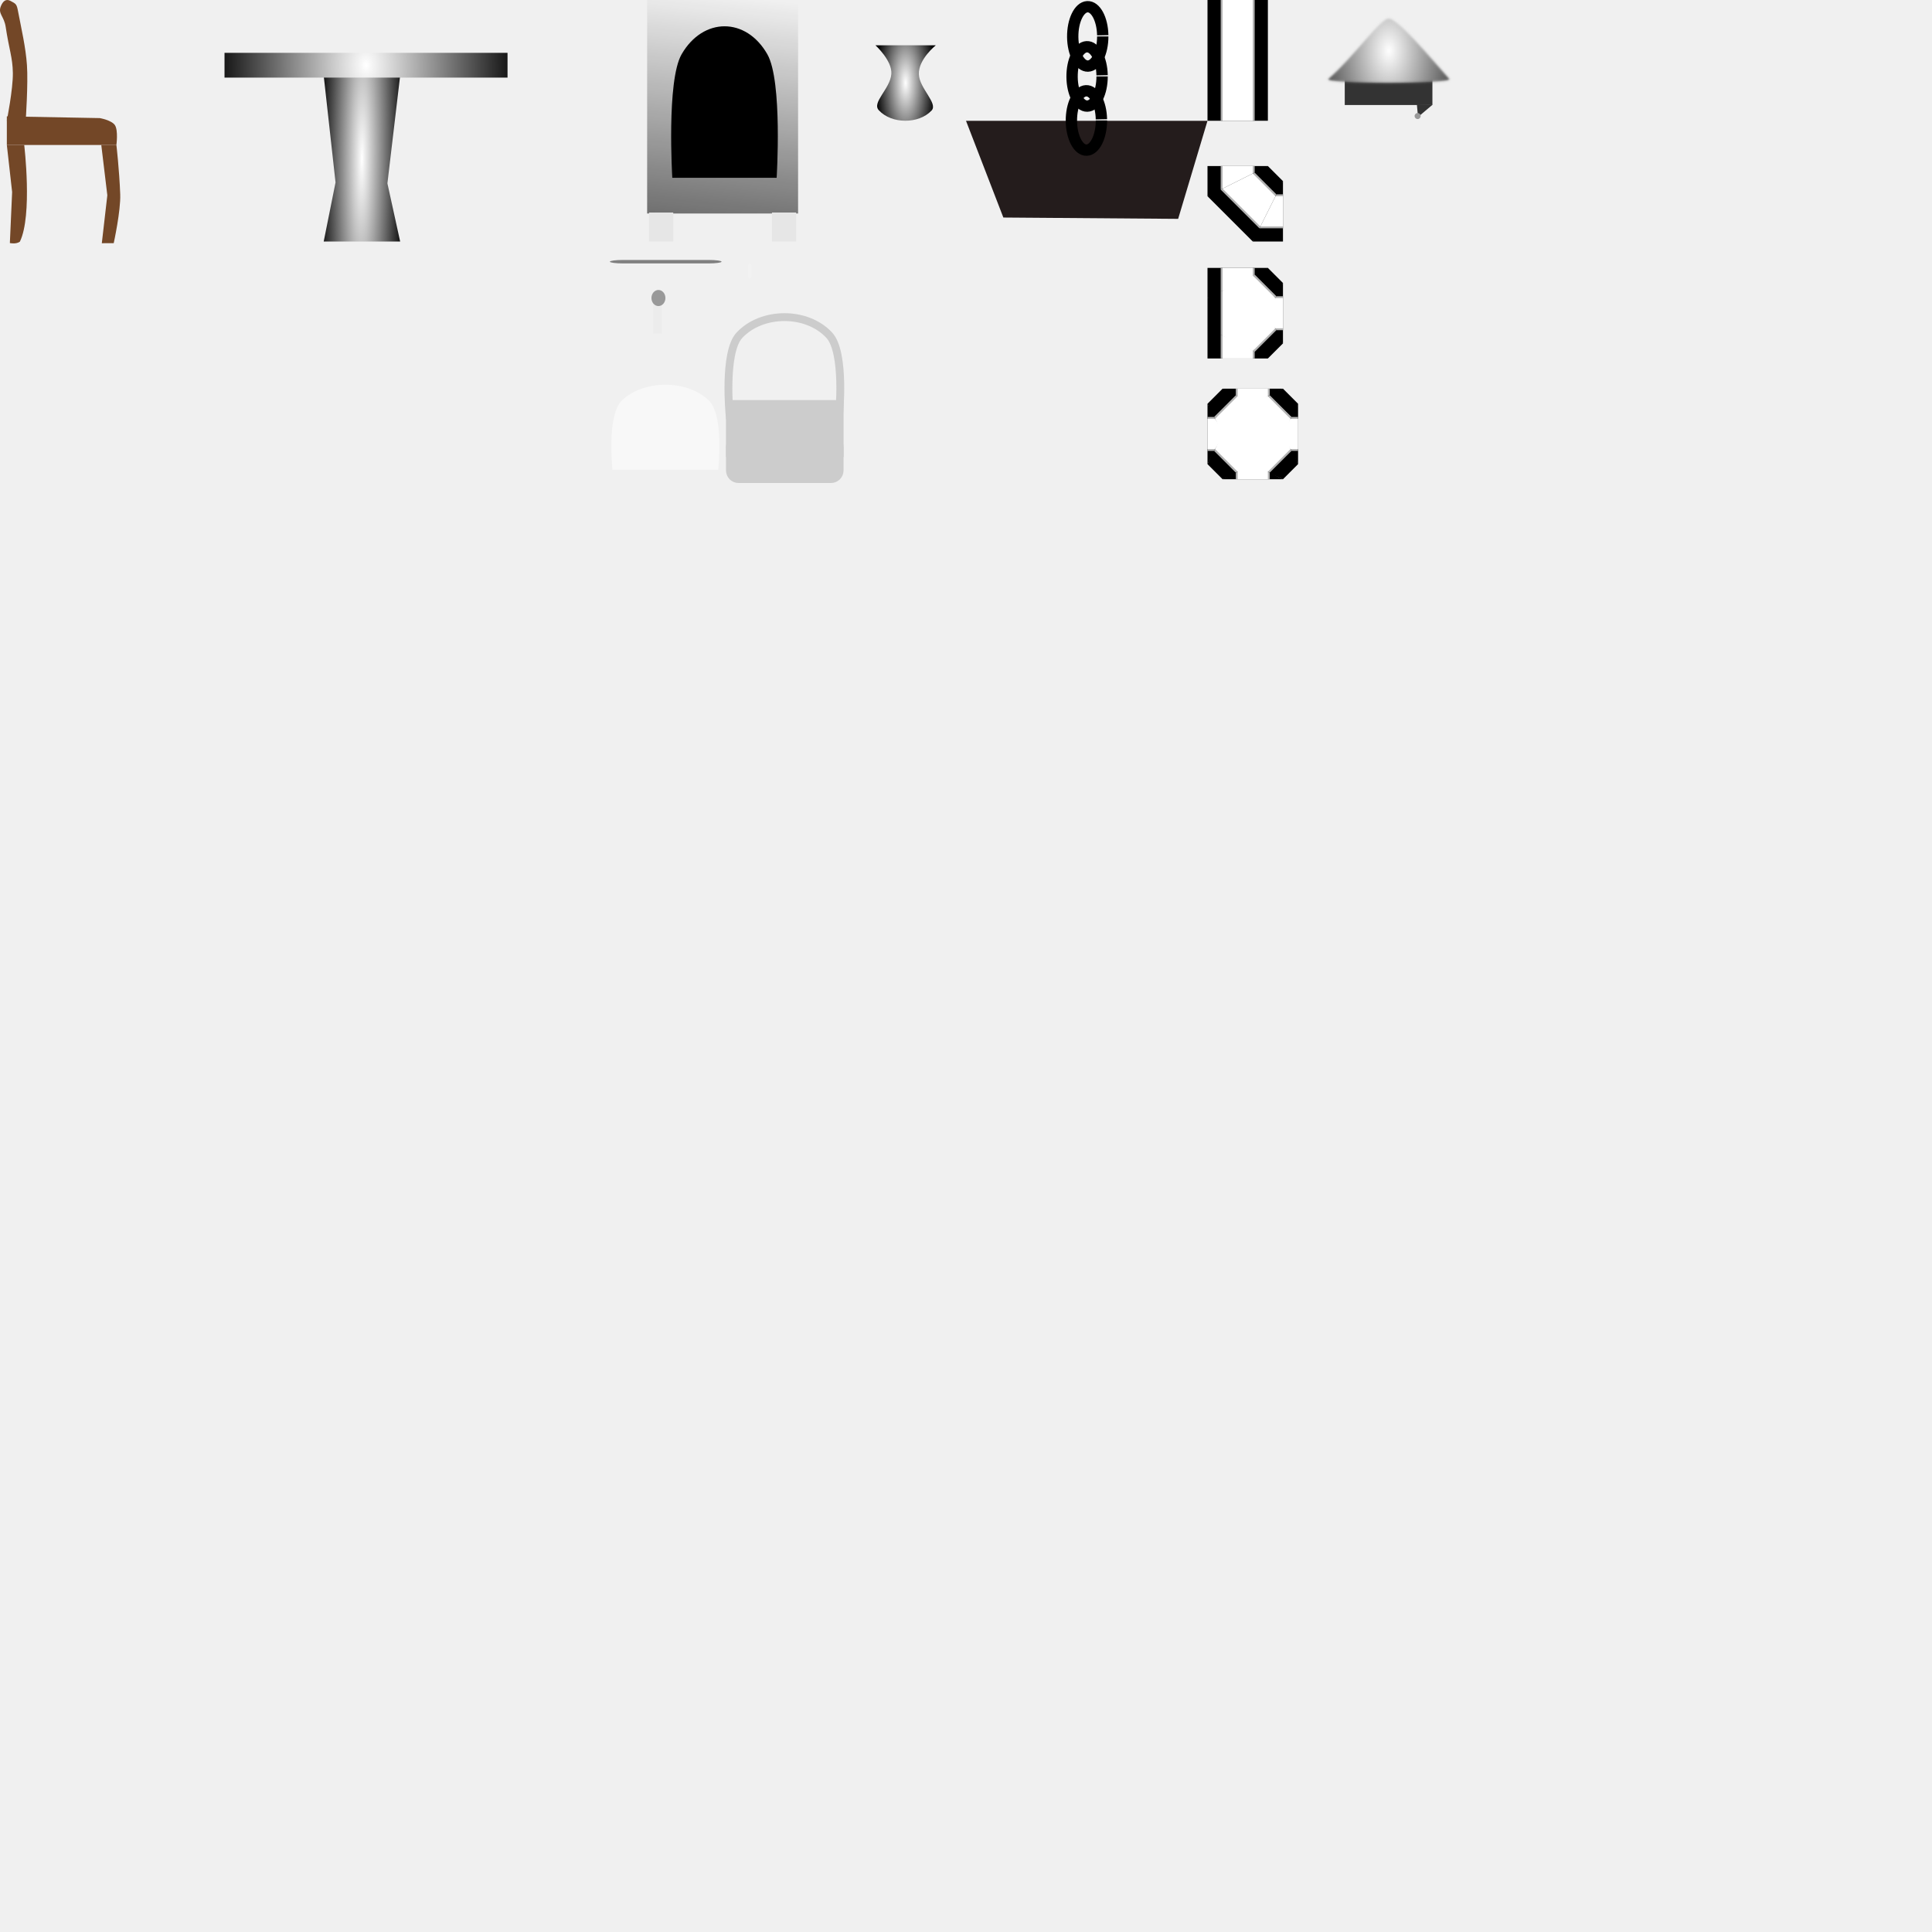
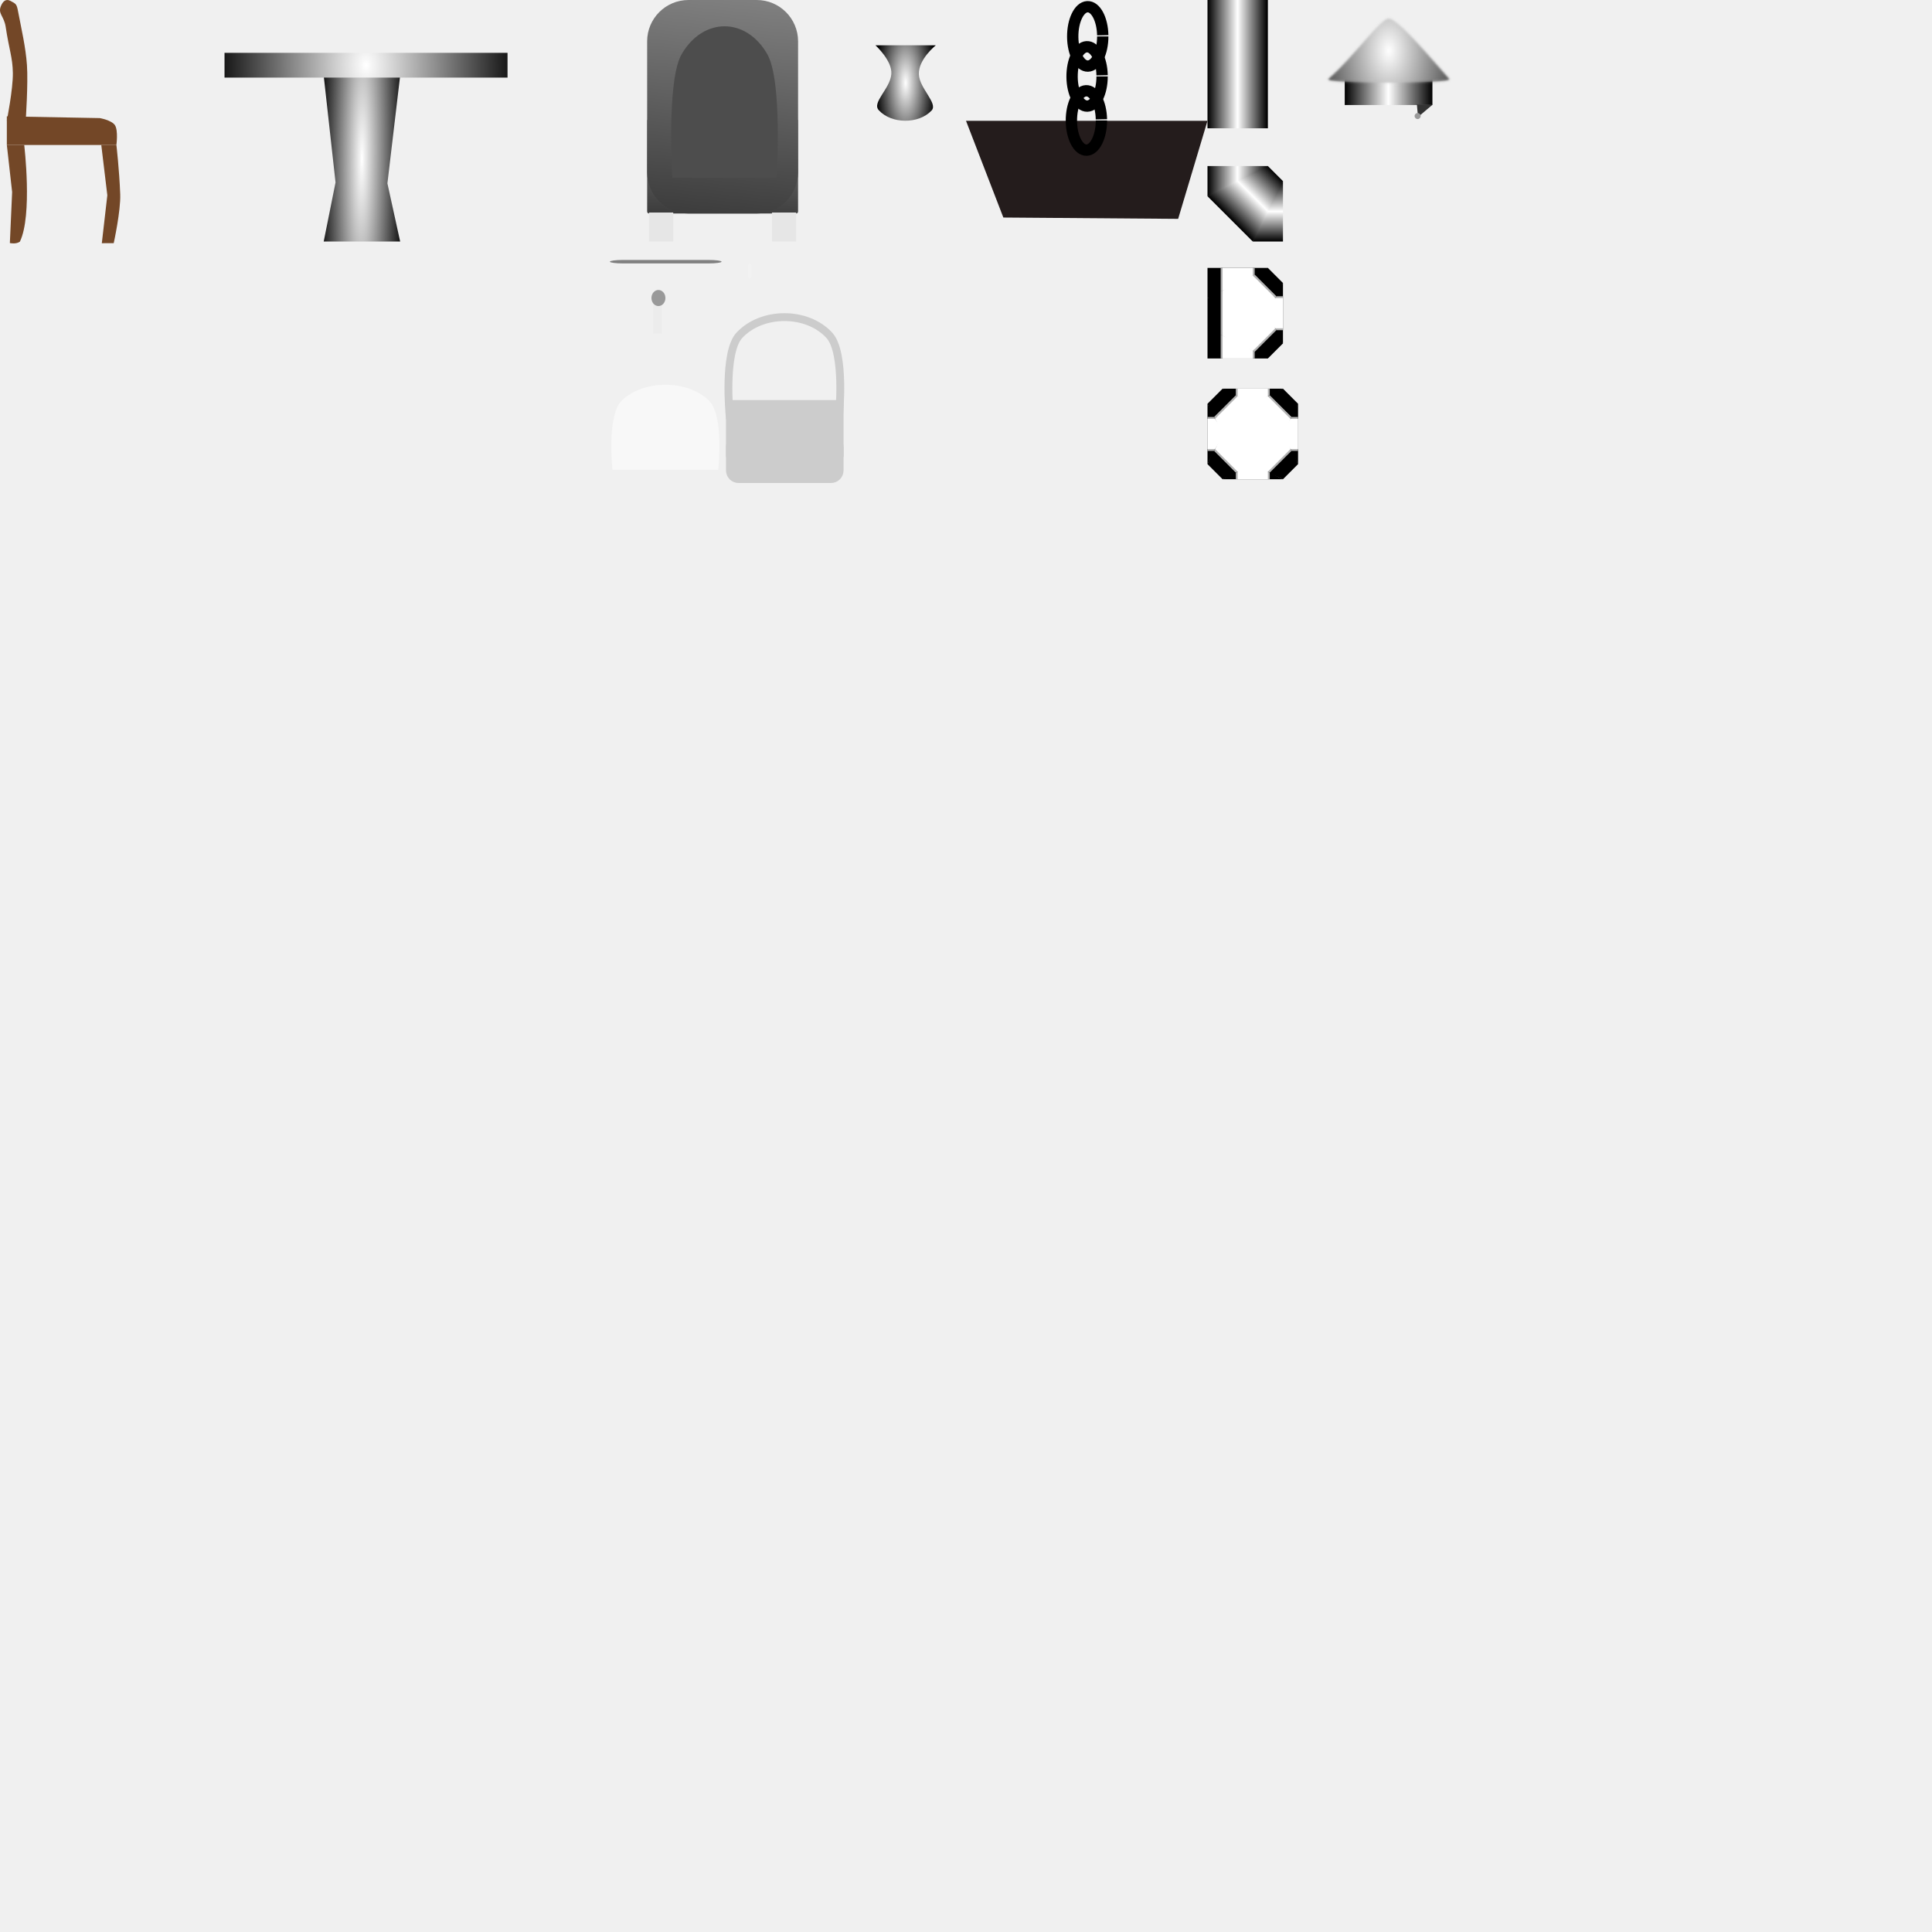
<svg xmlns="http://www.w3.org/2000/svg" xmlns:xlink="http://www.w3.org/1999/xlink" width="1024" height="1024" viewBox="0 0 1024 1024" id="svg2" version="1.1">
  <defs id="defs4">
+     <linearGradient id="linearGradient5692">
+       <stop style="stop-color:#000000;stop-opacity:1;" offset="0" id="stop5694" />
+       <stop id="stop5700" offset="0.497" style="stop-color:#ffffff;stop-opacity:1" />
+       <stop style="stop-color:#000000;stop-opacity:1" offset="1" id="stop5696" />
+     </linearGradient>
    <linearGradient id="linearGradient3445">
      <stop style="stop-color:#000000;stop-opacity:1;" offset="0" id="stop3447" />
-       <stop style="stop-color:#000000;stop-opacity:0;" offset="1" id="stop3449" />
+       <stop style="stop-color:#808080;stop-opacity:1" offset="1" id="stop3449" />
    </linearGradient>
    <linearGradient id="linearGradient4480">
      <stop style="stop-color:#ffffff;stop-opacity:1" offset="0" id="stop4482" />
      <stop style="stop-color:#000000;stop-opacity:1" offset="1" id="stop4484" />
    </linearGradient>
    <linearGradient id="linearGradient4458">
      <stop style="stop-color:#ffffff;stop-opacity:1" offset="0" id="stop4460" />
      <stop style="stop-color:#000000;stop-opacity:1" offset="1" id="stop4462" />
    </linearGradient>
    <filter style="color-interpolation-filters:sRGB" id="filter4321">
      <feColorMatrix values="0.469 0.83 0.47 0.05 0 0.469 0.83 0.47 0.05 0 0.469 0.83 0.47 0.05 0 0 0 0 1 0 " id="feColorMatrix4323" result="fbSourceGraphic" />
      <feColorMatrix result="fbSourceGraphicAlpha" in="fbSourceGraphic" values="0 0 0 -1 0 0 0 0 -1 0 0 0 0 -1 0 0 0 0 1 0" id="feColorMatrix4325" />
      <feColorMatrix id="feColorMatrix4327" values="0.47 0.83 0.47 0.05 0 0.47 0.83 0.47 0.05 0 0.47 0.83 0.47 0.05 0 0 0 0 1 0 " in="fbSourceGraphic" />
    </filter>
    <radialGradient xlink:href="#linearGradient4171" id="radialGradient4179" cx="189.83" cy="84.423" fx="189.83" fy="84.423" r="20.257" gradientTransform="matrix(1.139558,0.01163471,-0.09401826,9.208573,-16.55496,-667.1984)" gradientUnits="userSpaceOnUse" />
    <linearGradient id="linearGradient4171">
      <stop style="stop-color:#ffffff;stop-opacity:1" offset="0" id="stop4173" />
      <stop style="stop-color:#000000;stop-opacity:1" offset="1" id="stop4175" />
    </linearGradient>
    <radialGradient xlink:href="#linearGradient4181" id="radialGradient4187" cx="194" cy="34.928" fx="194" fy="34.928" r="75" gradientTransform="matrix(0.999832,-0.01832939,0.02666669,1.454615,-0.898819,15.67825)" gradientUnits="userSpaceOnUse" />
    <linearGradient id="linearGradient4181">
      <stop style="stop-color:#ffffff;stop-opacity:1" offset="0" id="stop4183" />
      <stop style="stop-color:#1d1713;stop-opacity:1" offset="1" id="stop4185" />
    </linearGradient>
    <filter style="color-interpolation-filters:sRGB;" id="filter4217">
      <feColorMatrix values="0.21 0.72 0.072 0 0 0.21 0.72 0.072 0 0 0.21 0.72 0.072 0 0 0 0 0 1 0 " id="feColorMatrix4219" />
    </filter>
    <filter style="color-interpolation-filters:sRGB;" id="filter4221">
      <feColorMatrix values="0.21 0.72 0.072 0 0 0.21 0.72 0.072 0 0 0.21 0.72 0.072 0 0 0 0 0 1 0 " id="feColorMatrix4223" />
    </filter>
    <radialGradient xlink:href="#linearGradient4458" id="radialGradient4466" cx="736.084" cy="55.214" fx="736.084" fy="55.214" r="32.084" gradientTransform="matrix(1.573018,-5.7958e-7,9.2643693e-7,2.514411,-421.7896,-83.61567)" gradientUnits="userSpaceOnUse" />
    <filter style="color-interpolation-filters:sRGB" id="filter4476" x="-0.028" width="1.055" y="-0.052" height="1.104">
      <feGaussianBlur stdDeviation="0.737" id="feGaussianBlur4478" />
    </filter>
    <radialGradient xlink:href="#linearGradient4480" id="radialGradient4488" cx="480" cy="72.362" fx="480" fy="72.362" r="16" gradientTransform="matrix(1,2.5099969e-7,-6.9024985e-7,2.750003,4.9948012e-5,-126.6342)" gradientUnits="userSpaceOnUse" />
    <linearGradient xlink:href="#linearGradient3445" id="linearGradient3451" x1="384" y1="249.362" x2="407" y2="28.362" gradientUnits="userSpaceOnUse" />
+     <linearGradient xlink:href="#linearGradient5692" id="linearGradient5698" x1="-671.665" y1="28.362" x2="-640" y2="28.362" gradientUnits="userSpaceOnUse" gradientTransform="matrix(1,0,0,1.0625,0,-1.772624)" />
+     <linearGradient xlink:href="#linearGradient5692" id="linearGradient5702" x1="652.375" y1="144.487" x2="676.25" y2="120.487" gradientUnits="userSpaceOnUse" />
+     <linearGradient xlink:href="#linearGradient5692" id="linearGradient5704" x1="640" y1="124.362" x2="672" y2="124.362" gradientUnits="userSpaceOnUse" />
+     <linearGradient xlink:href="#linearGradient5692" id="linearGradient5706" x1="673.25" y1="156.362" x2="673.25" y2="124.237" gradientUnits="userSpaceOnUse" />
+     <linearGradient xlink:href="#linearGradient5692" id="linearGradient5708" x1="712.748" y1="76.09" x2="759.207" y2="76.09" gradientUnits="userSpaceOnUse" />
+     <linearGradient gradientTransform="matrix(1,0,0,0.4438782,0,78.7053)" xlink:href="#linearGradient3445" id="linearGradient3451-5" x1="384" y1="249.362" x2="407" y2="28.362" gradientUnits="userSpaceOnUse" />
  </defs>
  <g id="layer1" transform="translate(0,-28.36216)">
+     <rect style="fill:url(#linearGradient3451-5);fill-opacity:1;stroke:none;stroke-opacity:1" id="rect4153-4" width="80" height="50.231" x="343" y="91.295" ry="1.067" />
    <path style="fill:url(#radialGradient4179);fill-opacity:1;stroke:none;stroke-opacity:1;filter:url(#filter4217)" d="m 171.572,68.485 40.514,0 -6.752,57.071 6.752,30.808 -40.514,0 6.27,-31.313 z" id="rect4150" />
    <rect style="fill:url(#radialGradient4187);fill-opacity:1;stroke:none;stroke-opacity:1;filter:url(#filter4221)" id="rect4148" width="150" height="13.131" x="119" y="56.363" />
-     <rect style="opacity:1;fill:#333333;fill-opacity:1;stroke:none;stroke-width:4;stroke-opacity:1" id="rect4393" width="46.459" height="15.864" x="712.748" y="68.158" />
-     <rect style="fill:url(#linearGradient3451);fill-opacity:1;stroke:none;stroke-opacity:1" id="rect4153" width="80" height="113.163" x="343" y="28.362" />
-     <path style="fill:#000000;fill-opacity:1;stroke:none;stroke-opacity:1" d="m 361.272,57.122 c 11.362,-19.697 34.123,-19.826 45.432,-2e-6 8.139,14.269 4.938,65.468 4.938,65.468 l -55.309,0 c 0,0 -3.157,-51.433 4.938,-65.468 z" id="rect4172" />
+     <rect style="opacity:1;fill:url(#linearGradient5708);fill-opacity:1;stroke:none;stroke-width:4;stroke-opacity:1" id="rect4393" width="46.459" height="15.864" x="712.748" y="68.158" />
+     <rect style="fill:url(#linearGradient3451);fill-opacity:1;stroke:none;stroke-opacity:1" id="rect4153" width="80" height="113.163" x="343" y="28.362" ry="21.92" />
+     <path style="fill:#4d4d4d;fill-opacity:1;stroke:none;stroke-opacity:1" d="m 361.272,57.122 c 11.362,-19.697 34.123,-19.826 45.432,-2e-6 8.139,14.269 4.938,65.468 4.938,65.468 l -55.309,0 c 0,0 -3.157,-51.433 4.938,-65.468 z" id="rect4172" />
    <path style="opacity:0.5;fill:#ffffff;fill-opacity:1;stroke:none;stroke-opacity:1" d="m 329.623,240.597 c 11.523,-11.061 34.606,-11.134 46.076,0 8.255,8.013 5.008,36.765 5.008,36.765 l -56.093,0 c 0,0 -3.202,-28.883 5.008,-36.765 z" id="rect4172-9" />
    <rect style="fill:#cccccc;stroke:#cccccc;stroke-width:3.472;stroke-opacity:1" id="rect3467-5" width="58.836" height="26.725" x="386.53" y="242.141" ry="0" />
    <path style="fill:#734727;fill-opacity:1;stroke:none;stroke-opacity:1" d="M 0.407,31.762 C 1.48,29.026 3.123,27.591 5.451,28.787 c 3.191,1.639 3.402,1.798 4.166,5.836 1.767,9.342 3.991,18.644 4.665,28.187 0.693,9.81 -0.661,29.523 -0.661,29.523 l -10.011,0 c 0,0 3.323,-16.758 3.204,-25.278 -0.116,-8.287 -1.998,-12.361 -3.803,-24.448 C 2.162,36.925 -1.14,35.7 0.407,31.762 Z" id="rect4136" />
    <path style="fill:#734727;fill-opacity:1;stroke:none;stroke-opacity:1" d="m 3.626,90.035 49.256,0.92 c 0,0 6.332,1.098 8.047,3.781 1.805,2.825 0.763,10.473 0.763,10.473 l -58.066,0 z" id="rect4138" />
    <path style="fill:#734727;fill-opacity:1;stroke:none;stroke-opacity:1" d="m 3.626,105.208 9.21,0 c 0,0 4.48,37.299 -2.309,51.263 -2.159,1.465 -5.3,0.707 -5.3,0.707 l 1.201,-27.033 z" id="rect4140" />
    <path style="fill:#734727;fill-opacity:1;stroke:none;stroke-opacity:1" d="m 53.683,105.208 8.009,0 c 0,0 1.522,12.875 2.028,26.147 0.331,8.675 -3.442,25.88 -3.442,25.88 l -6.313,0.035 2.922,-25.394 z" id="rect4142" />
    <rect style="fill:#e6e6e6;fill-opacity:1;stroke:none;stroke-opacity:1" id="rect4155" width="12.84" height="15.354" x="343.988" y="141.008" />
    <rect style="fill:#e6e6e6;fill-opacity:1;stroke:none;stroke-opacity:1" id="rect4155-8" width="12.84" height="15.354" x="409.153" y="141.008" />
    <path style="fill:url(#radialGradient4488);fill-opacity:1;stroke:none;stroke-opacity:1" d="m 464,52.362 32,0 c 0,0 -9.311,7.442 -8.996,15.38 0.297,7.505 10.329,15.414 6.734,19.225 -6.851,7.263 -21.195,7.184 -27.959,-0.186 -3.833,-4.176 6.069,-11.314 6.658,-19.223 C 472.963,60.493 464,52.362 464,52.362 Z" id="rect4187" />
    <path style="fill:#241c1c;fill-opacity:1;stroke:none;stroke-opacity:1" d="m 512,92.383 128,0 -15.556,51.979 -92.645,-0.707 z" id="rect4206" />
    <path style="fill:none;fill-opacity:1;stroke:#000000;stroke-width:6;stroke-opacity:1" id="path4226" d="m 583.778,92.203 a 7.958,15.737 0 0 1 -7.881,15.736 7.958,15.737 0 0 1 -8.034,-15.43 7.958,15.737 0 0 1 7.725,-16.036 7.958,15.737 0 0 1 8.184,15.118" />
    <path style="fill:none;fill-opacity:1;stroke:#000000;stroke-width:6;stroke-opacity:1" id="path4226-5" d="m 584.139,68.868 a 7.958,15.737 0 0 1 -7.881,15.736 7.958,15.737 0 0 1 -8.034,-15.43 7.958,15.737 0 0 1 7.725,-16.036 7.958,15.737 0 0 1 8.184,15.118" />
    <path style="fill:none;fill-opacity:1;stroke:#000000;stroke-width:6;stroke-opacity:1" id="path4226-6" d="m 584.485,47.655 a 7.958,15.737 0 0 1 -7.881,15.736 7.958,15.737 0 0 1 -8.034,-15.43 7.958,15.737 0 0 1 7.725,-16.036 7.958,15.737 0 0 1 8.184,15.118" />
    <path style="fill:url(#radialGradient4466);fill-opacity:1;fill-rule:evenodd;stroke:none;stroke-width:1px;stroke-linecap:butt;stroke-linejoin:miter;stroke-opacity:1;filter:url(#filter4476)" d="m 704.105,70.184 c -3.174,2.762 66.443,2.739 64,0 -10.041,-11.258 -26.815,-31.646 -32,-32 -4.292,-0.293 -18.397,20.164 -32,32 z" id="path4257" />
-     <rect style="fill:#000000;fill-opacity:1;stroke:none;stroke-opacity:1" id="rect4136-3-9-0-5" width="32" height="64" x="-672" y="28.362" transform="scale(-1,1)" />
-     <rect style="fill:#b3b3b3;fill-opacity:1;stroke:none;stroke-opacity:1" id="rect4136-3-9-00" width="18" height="64" x="-665" y="28.362" transform="scale(-1,1)" />
-     <rect style="fill:#ffffff;fill-opacity:1;stroke:none;stroke-opacity:1" id="rect4136-3-8" width="16" height="64" x="-664" y="28.362" transform="scale(-1,1)" />
-     <path style="fill:#000000;fill-opacity:1;stroke:none;stroke-opacity:1" d="m 672,116.362 -32,0 0,16 23.711,-7.323 z" id="rect4136-3-9-0-5-5" />
-     <path style="fill:#b3b3b3;fill-opacity:1;stroke:none;stroke-opacity:1" d="m 665,116.362 -18,0 0,12.5 11.272,-1.812 L 665,119.862 Z" id="rect4136-3-9-00-7" />
-     <path style="fill:#ffffff;fill-opacity:1;stroke:none;stroke-opacity:1" d="m 664,116.362 -16,0 0,12 8.997,-1.737 L 664,120.362 Z" id="rect4136-3-8-82" />
-     <path style="fill:#000000;fill-opacity:1;stroke:none;stroke-opacity:1" d="m 680,124.362 0,32 -16,0 6.066,-19.215 z" id="rect4136-3-9-0-5-5-2" />
-     <path style="fill:#b3b3b3;fill-opacity:1;stroke:none;stroke-opacity:1" d="m 680,131.362 0,18 -12.5,-10e-6 2.566,-12.71 6.434,-5.29 z" id="rect4136-3-9-00-7-2" />
-     <path style="fill:#ffffff;fill-opacity:1;stroke:none;stroke-opacity:1" d="m 680,132.362 0,16 -12,0 2.265,-10.124 L 676,132.362 Z" id="rect4136-3-8-82-0" />
-     <path style="fill:#000000;fill-opacity:1;stroke:none;stroke-opacity:1" d="m 672,116.362 -32,16 24,24 16,-32 z" id="rect4136-3-9-0-5-1" />
-     <path style="fill:#b3b3b3;fill-opacity:1;stroke:none;stroke-opacity:1" d="m 676.5,131.362 -11.5,-11.5 -18,9 20.5,20.5 z" id="rect4136-3-9-00-8" />
-     <path style="fill:#ffffff;fill-opacity:1;stroke:none;stroke-opacity:1" d="m 664,120.362 -16,8 20,20 8,-16 z" id="rect4136-3-8-3" />
+     <rect style="fill:url(#linearGradient5698);fill-opacity:1;stroke:none;stroke-opacity:1" id="rect4136-3-9-0-5" width="32" height="68" x="-672" y="28.362" transform="scale(-1,1)" />
+     <path style="fill:url(#linearGradient5704);fill-opacity:1;stroke:none;stroke-opacity:1" d="m 672,116.362 -32,0 0,16 23.711,-7.323 z" id="rect4136-3-9-0-5-5" />
+     <path style="fill:url(#linearGradient5706);fill-opacity:1;stroke:none;stroke-opacity:1" d="m 680,124.362 0,32 -16,0 6.066,-19.215 z" id="rect4136-3-9-0-5-5-2" />
+     <path style="fill:url(#linearGradient5702);fill-opacity:1;stroke:none;stroke-opacity:1" d="m 672,116.362 -32,16 24,24 16,-32 z" id="rect4136-3-9-0-5-1" />
    <path style="fill:#000000;fill-opacity:1;stroke:none;stroke-opacity:1" d="m 680,210.362 -3.5,-7 -8.695,3.487 -2.805,8.013 7,3.5 z" id="rect4136-3-9-0-5-1-1-1" />
    <path style="fill:#000000;fill-opacity:1;stroke:none;stroke-opacity:1" d="m 640,202.362 7,3.5 2.103,-12.995 -2.103,-10.005 -7,3.5 z" id="rect4136-3-9-0-5-1-1-5" />
    <path style="fill:#000000;fill-opacity:1;stroke:none;stroke-opacity:1" d="m 672,218.362 -32,0 0,-16 20.321,1.597 z" id="rect4136-3-9-0-5-5-7-0" />
    <path style="fill:#000000;fill-opacity:1;stroke:none;stroke-opacity:1" d="m 672,170.362 -32,0 0,16 20.075,-3.778 z" id="rect4136-3-9-0-5-5-7" />
    <path style="fill:#b3b3b3;fill-opacity:1;stroke:none;stroke-opacity:1" d="m 665,170.362 -18,0 0,12.5 13.556,-4.324 L 665,173.862 Z" id="rect4136-3-9-00-7-6" />
    <path style="fill:#ffffff;fill-opacity:1;stroke:none;stroke-opacity:1" d="m 664,170.362 -16,0 0,12 9.08,-3.113 L 664,174.362 Z" id="rect4136-3-8-82-5" />
    <path style="fill:#000000;fill-opacity:1;stroke:none;stroke-opacity:1" d="m 680,178.362 0,32 -7.105,-7.901 -0.895,-8.099 1.209,-7.026 z" id="rect4136-3-9-0-5-5-2-7" />
    <path style="fill:#b3b3b3;fill-opacity:1;stroke:none;stroke-opacity:1" d="m 680,185.362 0,18 -3.5,-10e-6 -5.451,-9.1 5.451,-8.9 z" id="rect4136-3-9-00-7-2-7" />
    <path style="fill:#ffffff;fill-opacity:1;stroke:none;stroke-opacity:1" d="m 680,186.362 0,16 -4,0 -6.203,-8.25 L 676,186.362 Z" id="rect4136-3-8-82-0-7" />
    <path style="fill:#000000;fill-opacity:1;stroke:none;stroke-opacity:1" d="m 672,170.362 -7,3.5 3.811,6.467 7.689,5.033 3.5,-7 z" id="rect4136-3-9-0-5-1-1" />
    <path style="fill:#b3b3b3;fill-opacity:1;stroke:none;stroke-opacity:1" d="m 676.5,185.362 -11.5,-11.5 -1,0.5 5.015,6.167 6.985,5.833 z" id="rect4136-3-9-00-8-8" />
    <path style="fill:#b3b3b3;fill-opacity:1;stroke:none;stroke-opacity:1" d="m 647,182.862 0,23 1,0.5 1.803,-12.844 L 648,182.362 Z" id="rect4136-3-9-00-8-8-61" />
    <path style="fill:#b3b3b3;fill-opacity:1;stroke:none;stroke-opacity:1" d="m 665,218.362 -18,0 0,-12.5 11.178,2.734 6.822,6.266 z" id="rect4136-3-9-00-7-6-8" />
    <path style="fill:#b3b3b3;fill-opacity:1;stroke:none;stroke-opacity:1" d="m 665,214.862 11.5,-11.5 -0.5,-1 -5.915,3.511 L 664,214.362 Z" id="rect4136-3-9-00-8-8-6" />
    <path style="fill:#ffffff;fill-opacity:1;stroke:none;stroke-opacity:1" d="m 664,174.362 -16,8 0,24 16,8 12,-12 -4,-8 4,-8 z" id="rect4136-3-8-3-8" />
    <path style="fill:#ffffff;fill-opacity:1;stroke:none;stroke-opacity:1" d="m 664,218.362 -16,0 0,-12 8.695,3.196 7.305,4.804 z" id="rect4136-3-8-82-5-1" />
    <path style="fill:#000000;fill-opacity:1;stroke:none;stroke-opacity:1" d="m 648,282.362 7.801,-3.099 -12.502,-12.602 -3.3,7.701 z" id="rect4136-3-9-0-5-1-1-18-17" />
    <path style="fill:#b3b3b3;fill-opacity:1;stroke:none;stroke-opacity:1" d="m 643.5,267.362 11.5,11.5 2.202,-0.5 L 644,265.361 Z" id="rect4136-3-9-00-8-8-4-2" />
    <path style="fill:#000000;fill-opacity:1;stroke:none;stroke-opacity:1" d="m 688,274.362 -3.2,-8.102 -12.702,12.602 7.901,3.5 z" id="rect4136-3-9-0-5-1-1-1-5" />
    <path style="fill:#b3b3b3;fill-opacity:1;stroke:none;stroke-opacity:1" d="m 673,278.862 11.5,-11.5 -0.6,-2.202 -12.701,13.102 z" id="rect4136-3-9-00-8-8-6-2" />
    <path style="fill:#000000;fill-opacity:1;stroke:none;stroke-opacity:1" d="m 680,234.362 -7.901,2.999 13.103,12.802 2.799,-7.801 z" id="rect4136-3-9-0-5-1-1-18" />
    <path style="fill:#b3b3b3;fill-opacity:1;stroke:none;stroke-opacity:1" d="m 684.5,249.362 -11.5,-11.5 -1.701,0.6 13.002,12.801 z" id="rect4136-3-9-00-8-8-4" />
    <path style="fill:#000000;fill-opacity:1;stroke:none;stroke-opacity:1" d="m 640,242.362 2.999,7.801 13.403,-13.002 L 648,234.362 Z" id="rect4136-3-9-0-5-1-1-18-1" />
    <path style="fill:#000000;fill-opacity:1;stroke:none;stroke-opacity:1" d="m 688,242.362 0,32 -8,-16 z" id="rect4136-3-9-0-5-5-2-7-1" />
    <path style="fill:#b3b3b3;fill-opacity:1;stroke:none;stroke-opacity:1" d="m 688,249.362 0,18 -3.5,-1e-5 -4.5,-9 4.5,-9 z" id="rect4136-3-9-00-7-2-7-0" />
    <path style="fill:#ffffff;fill-opacity:1;stroke:none;stroke-opacity:1" d="m 688,250.362 0,16 -4,0 -5.416,-7.717 L 684,250.362 Z" id="rect4136-3-8-82-0-7-8" />
    <path style="fill:#ffffff;fill-opacity:1;stroke:none;stroke-opacity:1" d="m 672,238.362 -8,4 -8,-4 0,40 8,-4 8,4 12,-12 -4,-8 4,-8 z" id="rect4136-3-8-3-8-7" />
    <path style="fill:#000000;fill-opacity:1;stroke:none;stroke-opacity:1" d="m 680,282.362 -32,0 16,-8 z" id="rect4136-3-9-0-5-5-2-7-1-6" />
    <path style="fill:#b3b3b3;fill-opacity:1;stroke:none;stroke-opacity:1" d="m 673,282.362 -18,0 10e-6,-3.5 9,-4.5 9,4.5 z" id="rect4136-3-9-00-7-2-7-0-8" />
    <path style="fill:#ffffff;fill-opacity:1;stroke:none;stroke-opacity:1" d="m 672,282.362 -16,10e-6 -10e-6,-4 8.142,-5.841 7.858,5.841 z" id="rect4136-3-8-82-0-7-8-2" />
    <path style="fill:#000000;fill-opacity:1;stroke:none;stroke-opacity:1" d="m 648,234.362 32,0 -16,8 z" id="rect4136-3-9-0-5-5-2-7-1-6-2" />
    <path style="fill:#b3b3b3;fill-opacity:1;stroke:none;stroke-opacity:1" d="m 655,234.362 18,0 -10e-6,3.5 -9,4.5 -9,-4.5 z" id="rect4136-3-9-00-7-2-7-0-8-2" />
    <path style="fill:#b3b3b3;fill-opacity:1;stroke:none;stroke-opacity:1" d="m 655,237.862 -11.5,11.5 0.4,2.202 13.402,-13.402 z" id="rect4136-3-9-00-8-8-4-0" />
    <path style="fill:#ffffff;fill-opacity:1;stroke:none;stroke-opacity:1" d="m 656,234.362 16,0 2e-5,4 -8.708,6.266 -7.292,-6.266 z" id="rect4136-3-8-82-0-7-8-2-1" />
    <path style="fill:#ffffff;fill-opacity:1;stroke:none;stroke-opacity:1" d="m 656,278.362 8,-4 8,4 0,-40 -8,4 -8,-4 -12,12 4,8 -4,8 z" id="rect4136-3-8-3-8-7-1" />
    <path style="fill:#000000;fill-opacity:1;stroke:none;stroke-opacity:1" d="m 640,242.362 0,32 8,-16 z" id="rect4136-3-9-0-5-5-2-7-1-2" />
    <path style="fill:#b3b3b3;fill-opacity:1;stroke:none;stroke-opacity:1" d="m 640,249.362 0,18 3.5,-1e-5 4.5,-9 -4.5,-9 z" id="rect4136-3-9-00-7-2-7-0-81" />
    <path style="fill:#ffffff;fill-opacity:1;stroke:none;stroke-opacity:1" d="m 640,250.362 0,16 4,0 5.133,-8.142 L 644,250.362 Z" id="rect4136-3-8-82-0-7-8-7" />
    <rect style="fill:#cccccc;stroke:#cccccc;stroke-width:3.198;stroke-opacity:1" id="rect3467" width="59.1" height="22.581" x="386.398" y="260.182" ry="5.044" />
    <rect style="fill:#ececec;fill-opacity:1;stroke:none;stroke-opacity:1" id="rect4175" width="4.444" height="16.285" x="346.267" y="188.877" />
    <path style="fill:none;fill-opacity:1;stroke:#cccccc;stroke-width:4.16;stroke-opacity:1" d="m 391.895,206.06 c 11.917,-12.782 35.789,-12.866 47.65,0 8.537,9.26 5.179,42.485 5.179,42.485 l -58.009,0 c 0,0 -3.312,-33.377 5.179,-42.485 z" id="rect4172-9-9" />
    <ellipse style="fill:#999999;fill-opacity:1;stroke:none;stroke-opacity:1" id="path4177" cx="348.983" cy="186.318" rx="3.704" ry="4.265" />
    <path style="fill:#333333;fill-opacity:1;fill-rule:evenodd;stroke:none;stroke-width:1px;stroke-linecap:butt;stroke-linejoin:miter;stroke-opacity:1" d="m 750.975,83.731 0.599,6.645 7.614,-6.434 z" id="path4423" />
    <rect style="opacity:1;fill:#808080;fill-opacity:1;stroke:none;stroke-width:4;stroke-opacity:1" id="rect4299-7-0" width="1.841" height="59.207" x="-167.985" y="323.243" ry="6.872" transform="matrix(0,-1,1,0,0,0)" />
    <rect style="opacity:1;fill:#f2f2f2;fill-opacity:1;stroke:none;stroke-width:4;stroke-opacity:1" id="rect4299-1" width="1.732" height="8.013" x="396.528" y="168.008" ry="0.93" />
    <circle style="opacity:1;fill:#999999;fill-opacity:1;stroke:none;stroke-width:4;stroke-opacity:1" id="path4419" cx="751.376" cy="89.867" r="1.603" />
  </g>
</svg>
